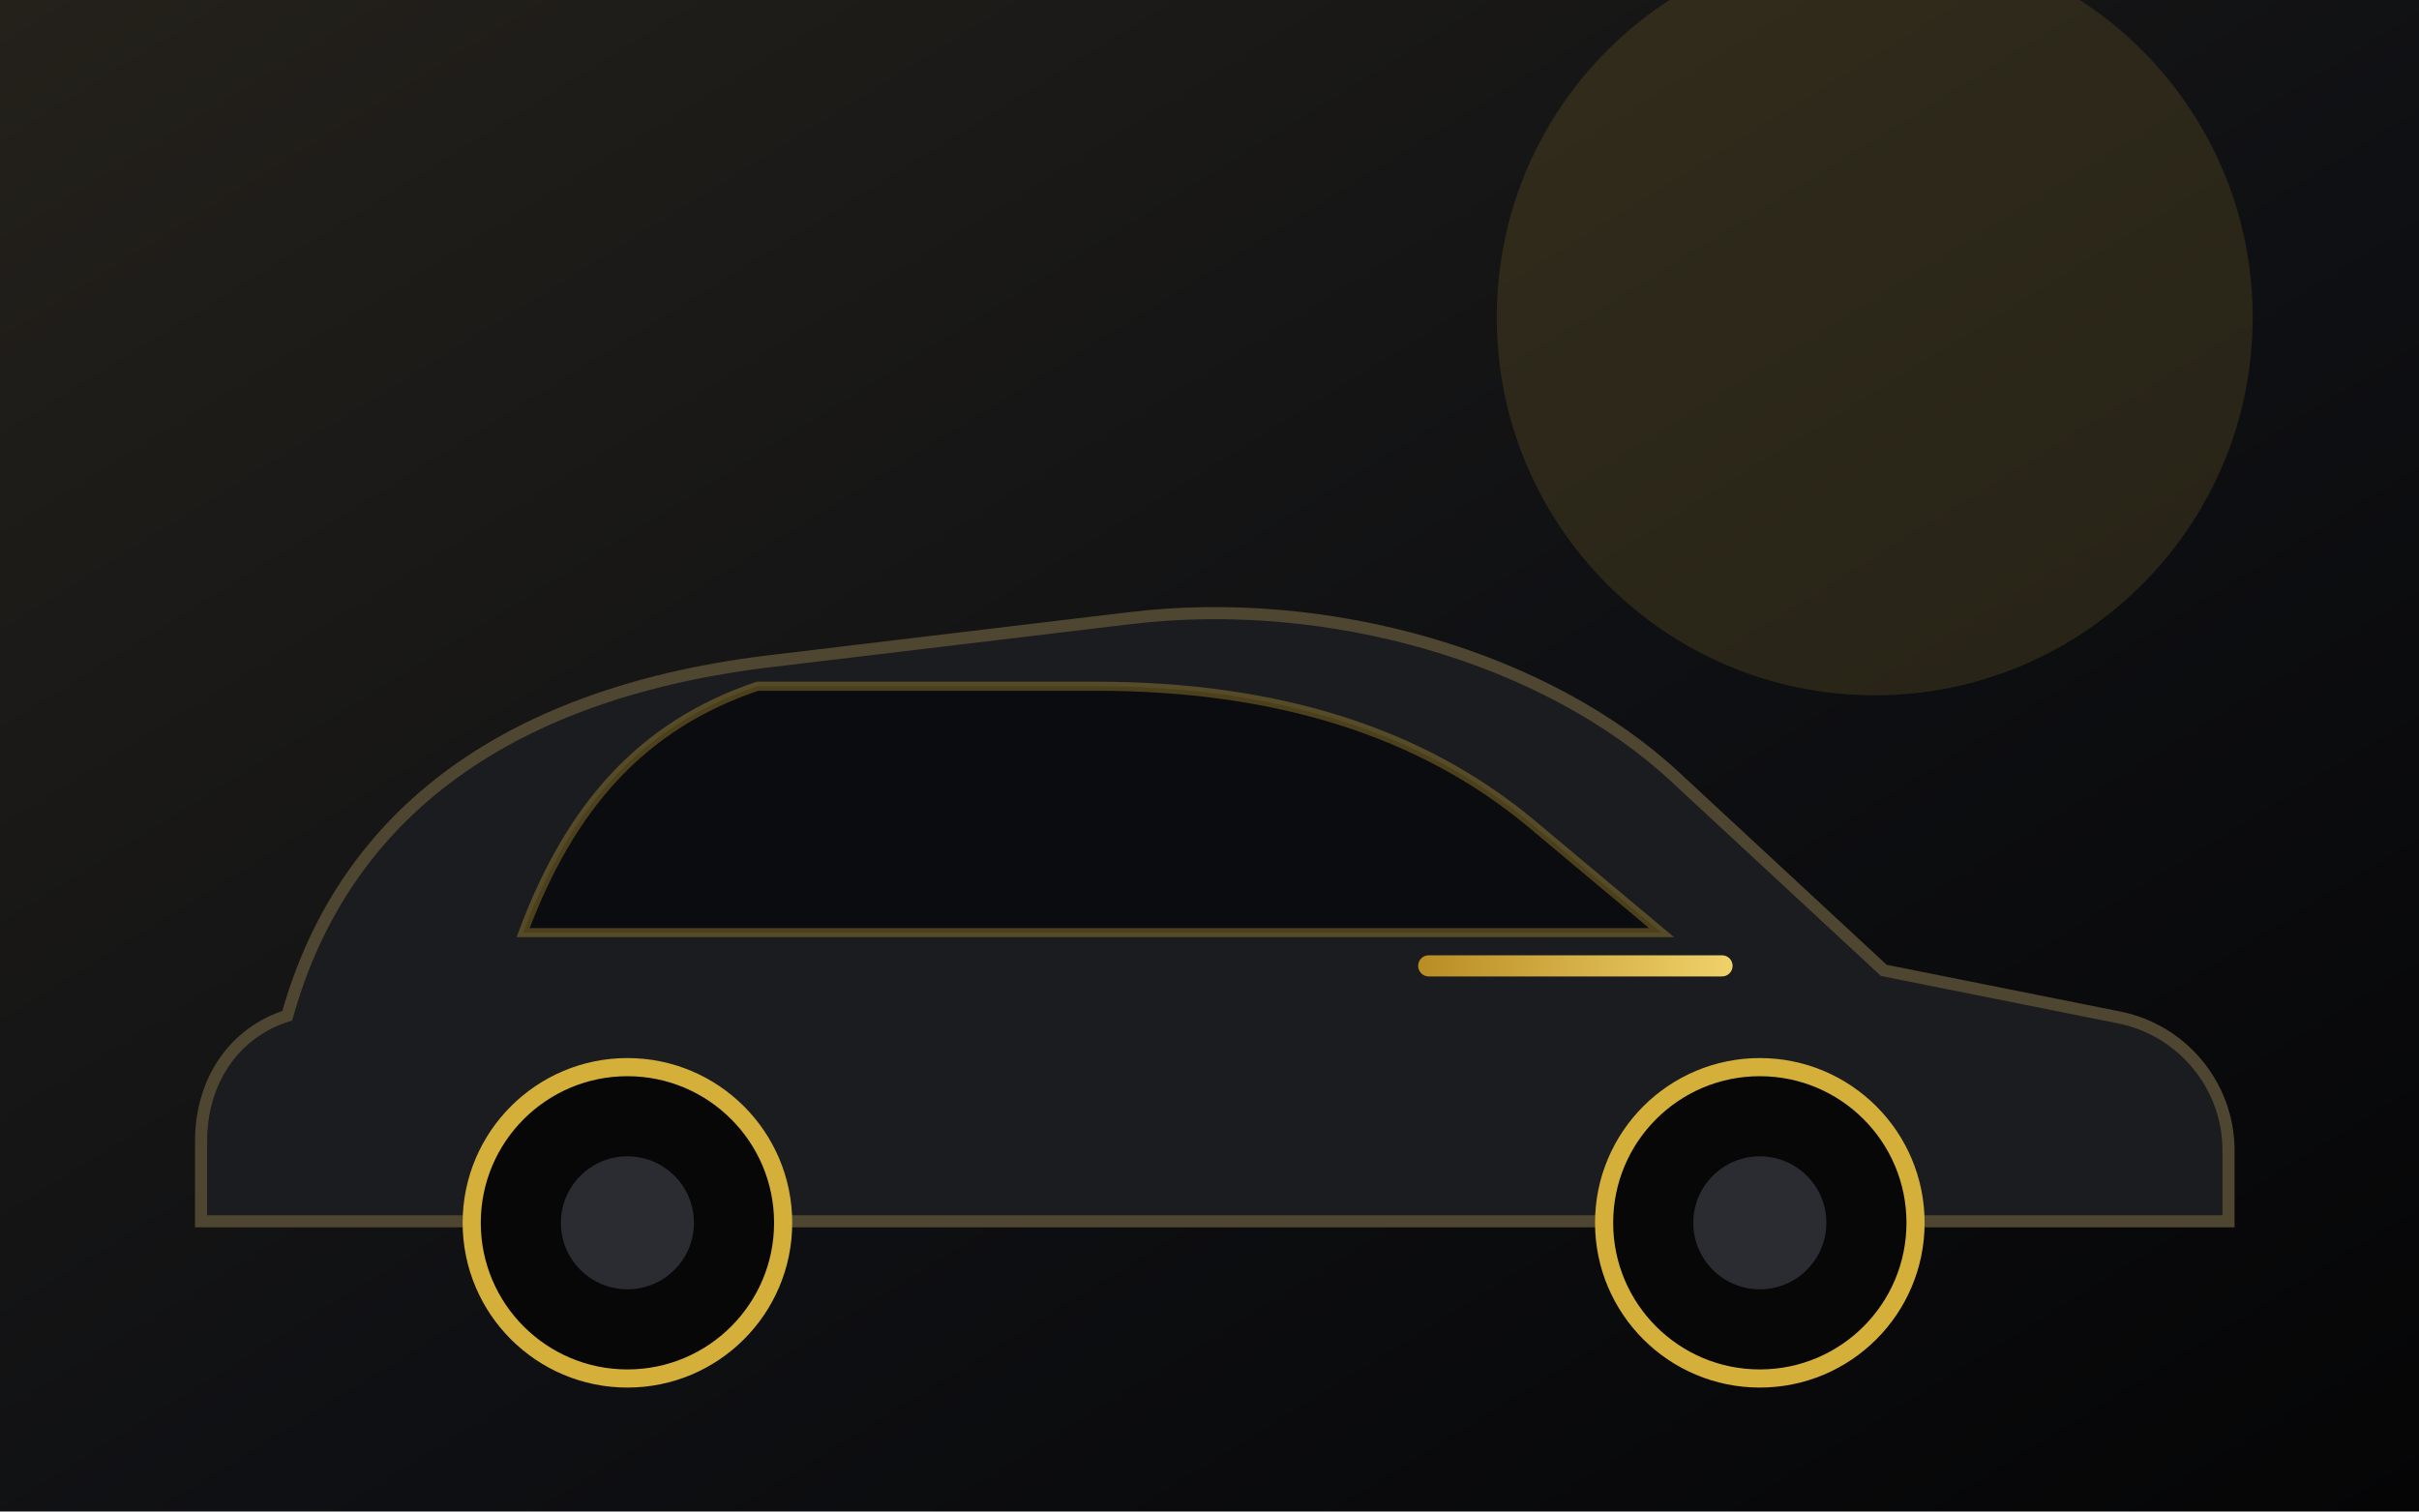
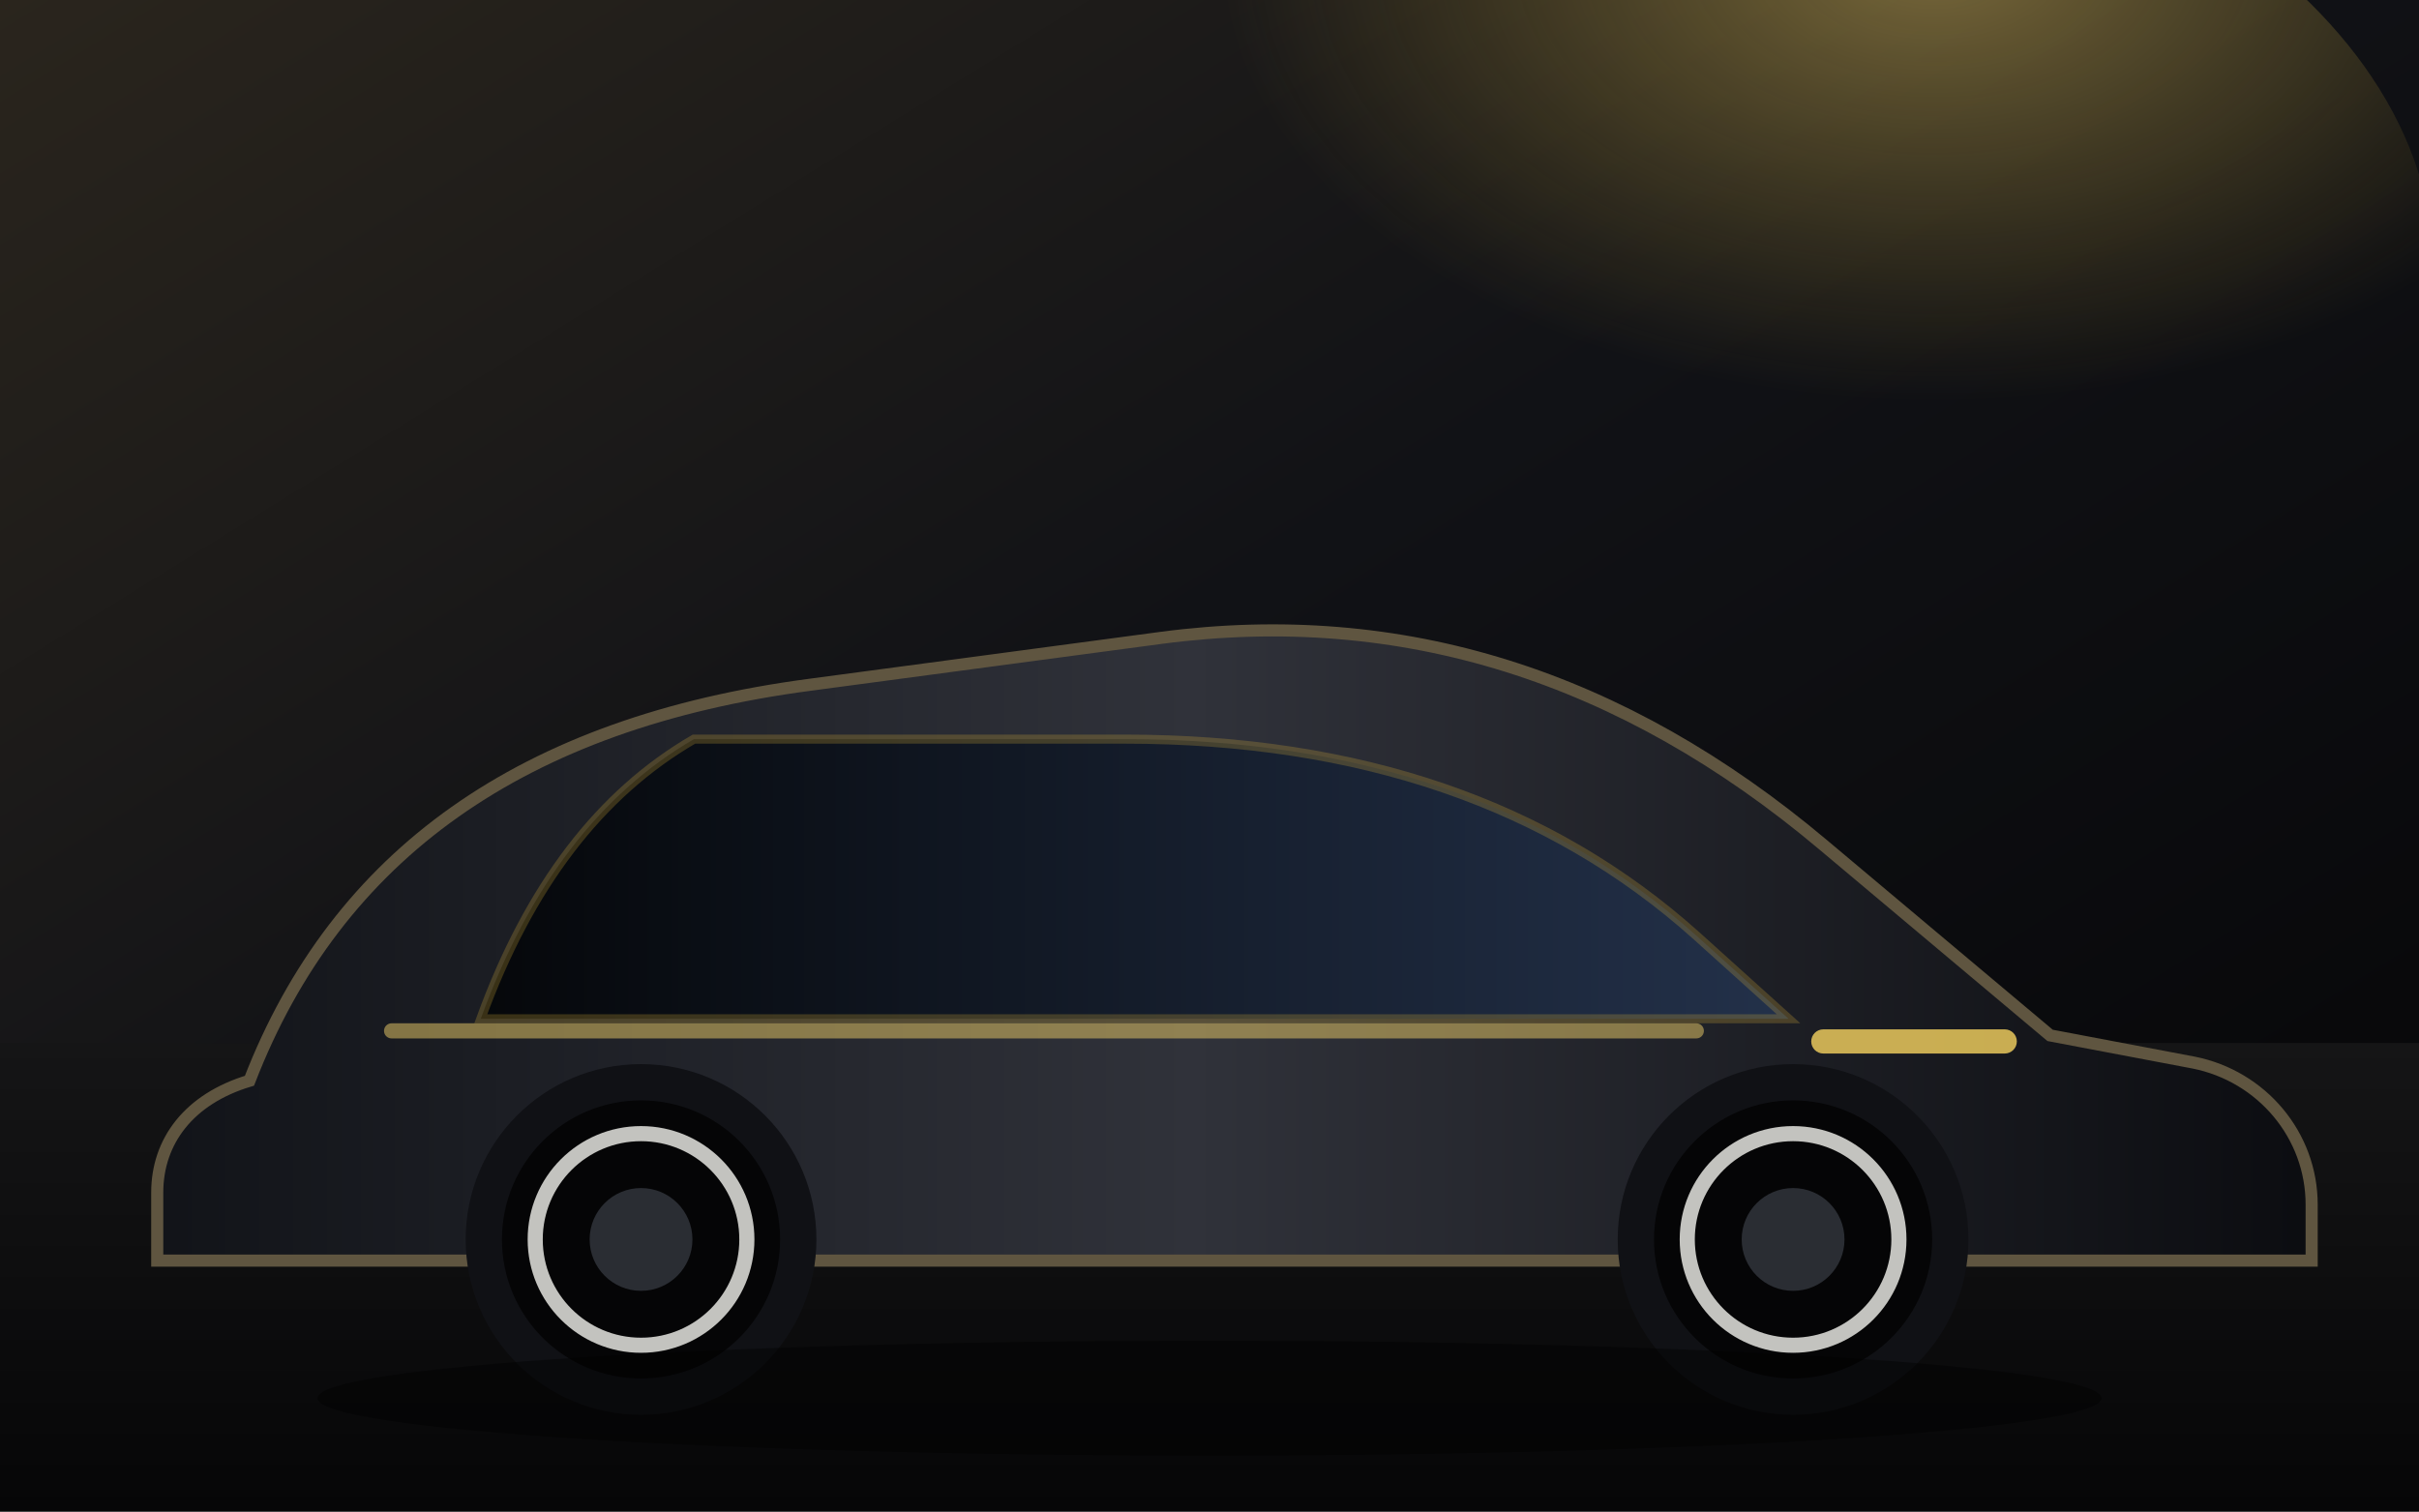
- <svg xmlns="http://www.w3.org/2000/svg" viewBox="0 0 1600 1000" role="img" aria-label="SUV premium oscuro">
+ <svg xmlns="http://www.w3.org/2000/svg" viewBox="0 0 1600 1000" role="img" aria-label="SUV premium negro en estudio">
  <defs>
-     <linearGradient id="bg" x1="0" y1="0" x2="1" y2="1">
-       <stop offset="0" stop-color="#24211b" />
-       <stop offset="0.55" stop-color="#0f1013" />
+     <linearGradient id="wall" x1="0" y1="0" x2="1" y2="1">
+       <stop offset="0" stop-color="#2a251d" />
+       <stop offset="0.45" stop-color="#111216" />
      <stop offset="1" stop-color="#050506" />
    </linearGradient>
-     <linearGradient id="gold" x1="0" x2="1">
-       <stop offset="0" stop-color="#b98c24" />
-       <stop offset="1" stop-color="#f0d26a" />
+     <linearGradient id="floor" x1="0" y1="0" x2="0" y2="1">
+       <stop offset="0" stop-color="#151516" />
+       <stop offset="1" stop-color="#060607" />
    </linearGradient>
+     <linearGradient id="paint" x1="0" x2="1">
+       <stop offset="0" stop-color="#111318" />
+       <stop offset="0.48" stop-color="#30323a" />
+       <stop offset="1" stop-color="#0b0c10" />
+     </linearGradient>
+     <linearGradient id="glass" x1="0" x2="1">
+       <stop offset="0" stop-color="#05070a" />
+       <stop offset="1" stop-color="#23314a" />
+     </linearGradient>
+     <radialGradient id="lamp" cx="68%" cy="18%" r="45%">
+       <stop offset="0" stop-color="#f2cf67" stop-opacity="0.45" />
+       <stop offset="1" stop-color="#d4af39" stop-opacity="0" />
+     </radialGradient>
  </defs>
-   <rect width="1600" height="1000" fill="url(#bg)" />
-   <circle cx="1240" cy="210" r="250" fill="#d4af39" opacity="0.14" />
-   <path d="M190 672c38-136 149-215 323-235l234-28c132-16 276 26 361 105l138 128 155 31c42 8 73 45 73 88v47H133v-53c0-40 22-72 57-83z" fill="#1b1c20" stroke="#4e4630" stroke-width="8" />
-   <path d="M501 454h224c119 0 215 30 288 91l86 72H346c31-83 78-137 155-163z" fill="#0b0c0f" stroke="#d4af39" stroke-opacity="0.32" stroke-width="6" />
-   <circle cx="415" cy="809" r="103" fill="#070708" stroke="#d4af39" stroke-width="12" />
-   <circle cx="415" cy="809" r="44" fill="#2b2c31" />
-   <circle cx="1164" cy="809" r="103" fill="#070708" stroke="#d4af39" stroke-width="12" />
-   <circle cx="1164" cy="809" r="44" fill="#2b2c31" />
-   <rect x="938" y="632" width="208" height="14" rx="7" fill="url(#gold)" />
+   <rect width="1600" height="1000" fill="url(#wall)" />
+   <rect y="690" width="1600" height="310" fill="url(#floor)" />
+   <ellipse cx="1090" cy="180" rx="520" ry="330" fill="url(#lamp)" />
+   <path d="M165 715c58-150 181-237 371-262l232-31c159-21 305 25 438 137l150 126 95 18c45 9 78 48 78 94v37H104v-45c0-34 21-62 61-74z" fill="url(#paint)" stroke="#5f5540" stroke-width="8" />
+   <path d="M459 489h285c155 0 281 43 378 130l61 55H318c32-88 79-149 141-185z" fill="url(#glass)" stroke="#d4af39" stroke-opacity="0.25" stroke-width="6" />
+   <path d="M259 682h863" stroke="#f0d06a" stroke-width="10" stroke-linecap="round" opacity="0.5" />
+   <rect x="1198" y="681" width="136" height="16" rx="8" fill="#e9c85c" opacity="0.85" />
+   <circle cx="424" cy="820" r="104" fill="#050506" stroke="#101115" stroke-width="24" />
+   <circle cx="424" cy="820" r="70" fill="none" stroke="#d8d8d3" stroke-width="10" opacity="0.9" />
+   <circle cx="424" cy="820" r="34" fill="#2a2d33" />
+   <circle cx="1186" cy="820" r="104" fill="#050506" stroke="#101115" stroke-width="24" />
+   <circle cx="1186" cy="820" r="70" fill="none" stroke="#d8d8d3" stroke-width="10" opacity="0.9" />
+   <circle cx="1186" cy="820" r="34" fill="#2a2d33" />
+   <ellipse cx="800" cy="925" rx="590" ry="38" fill="#000" opacity="0.42" />
</svg>
